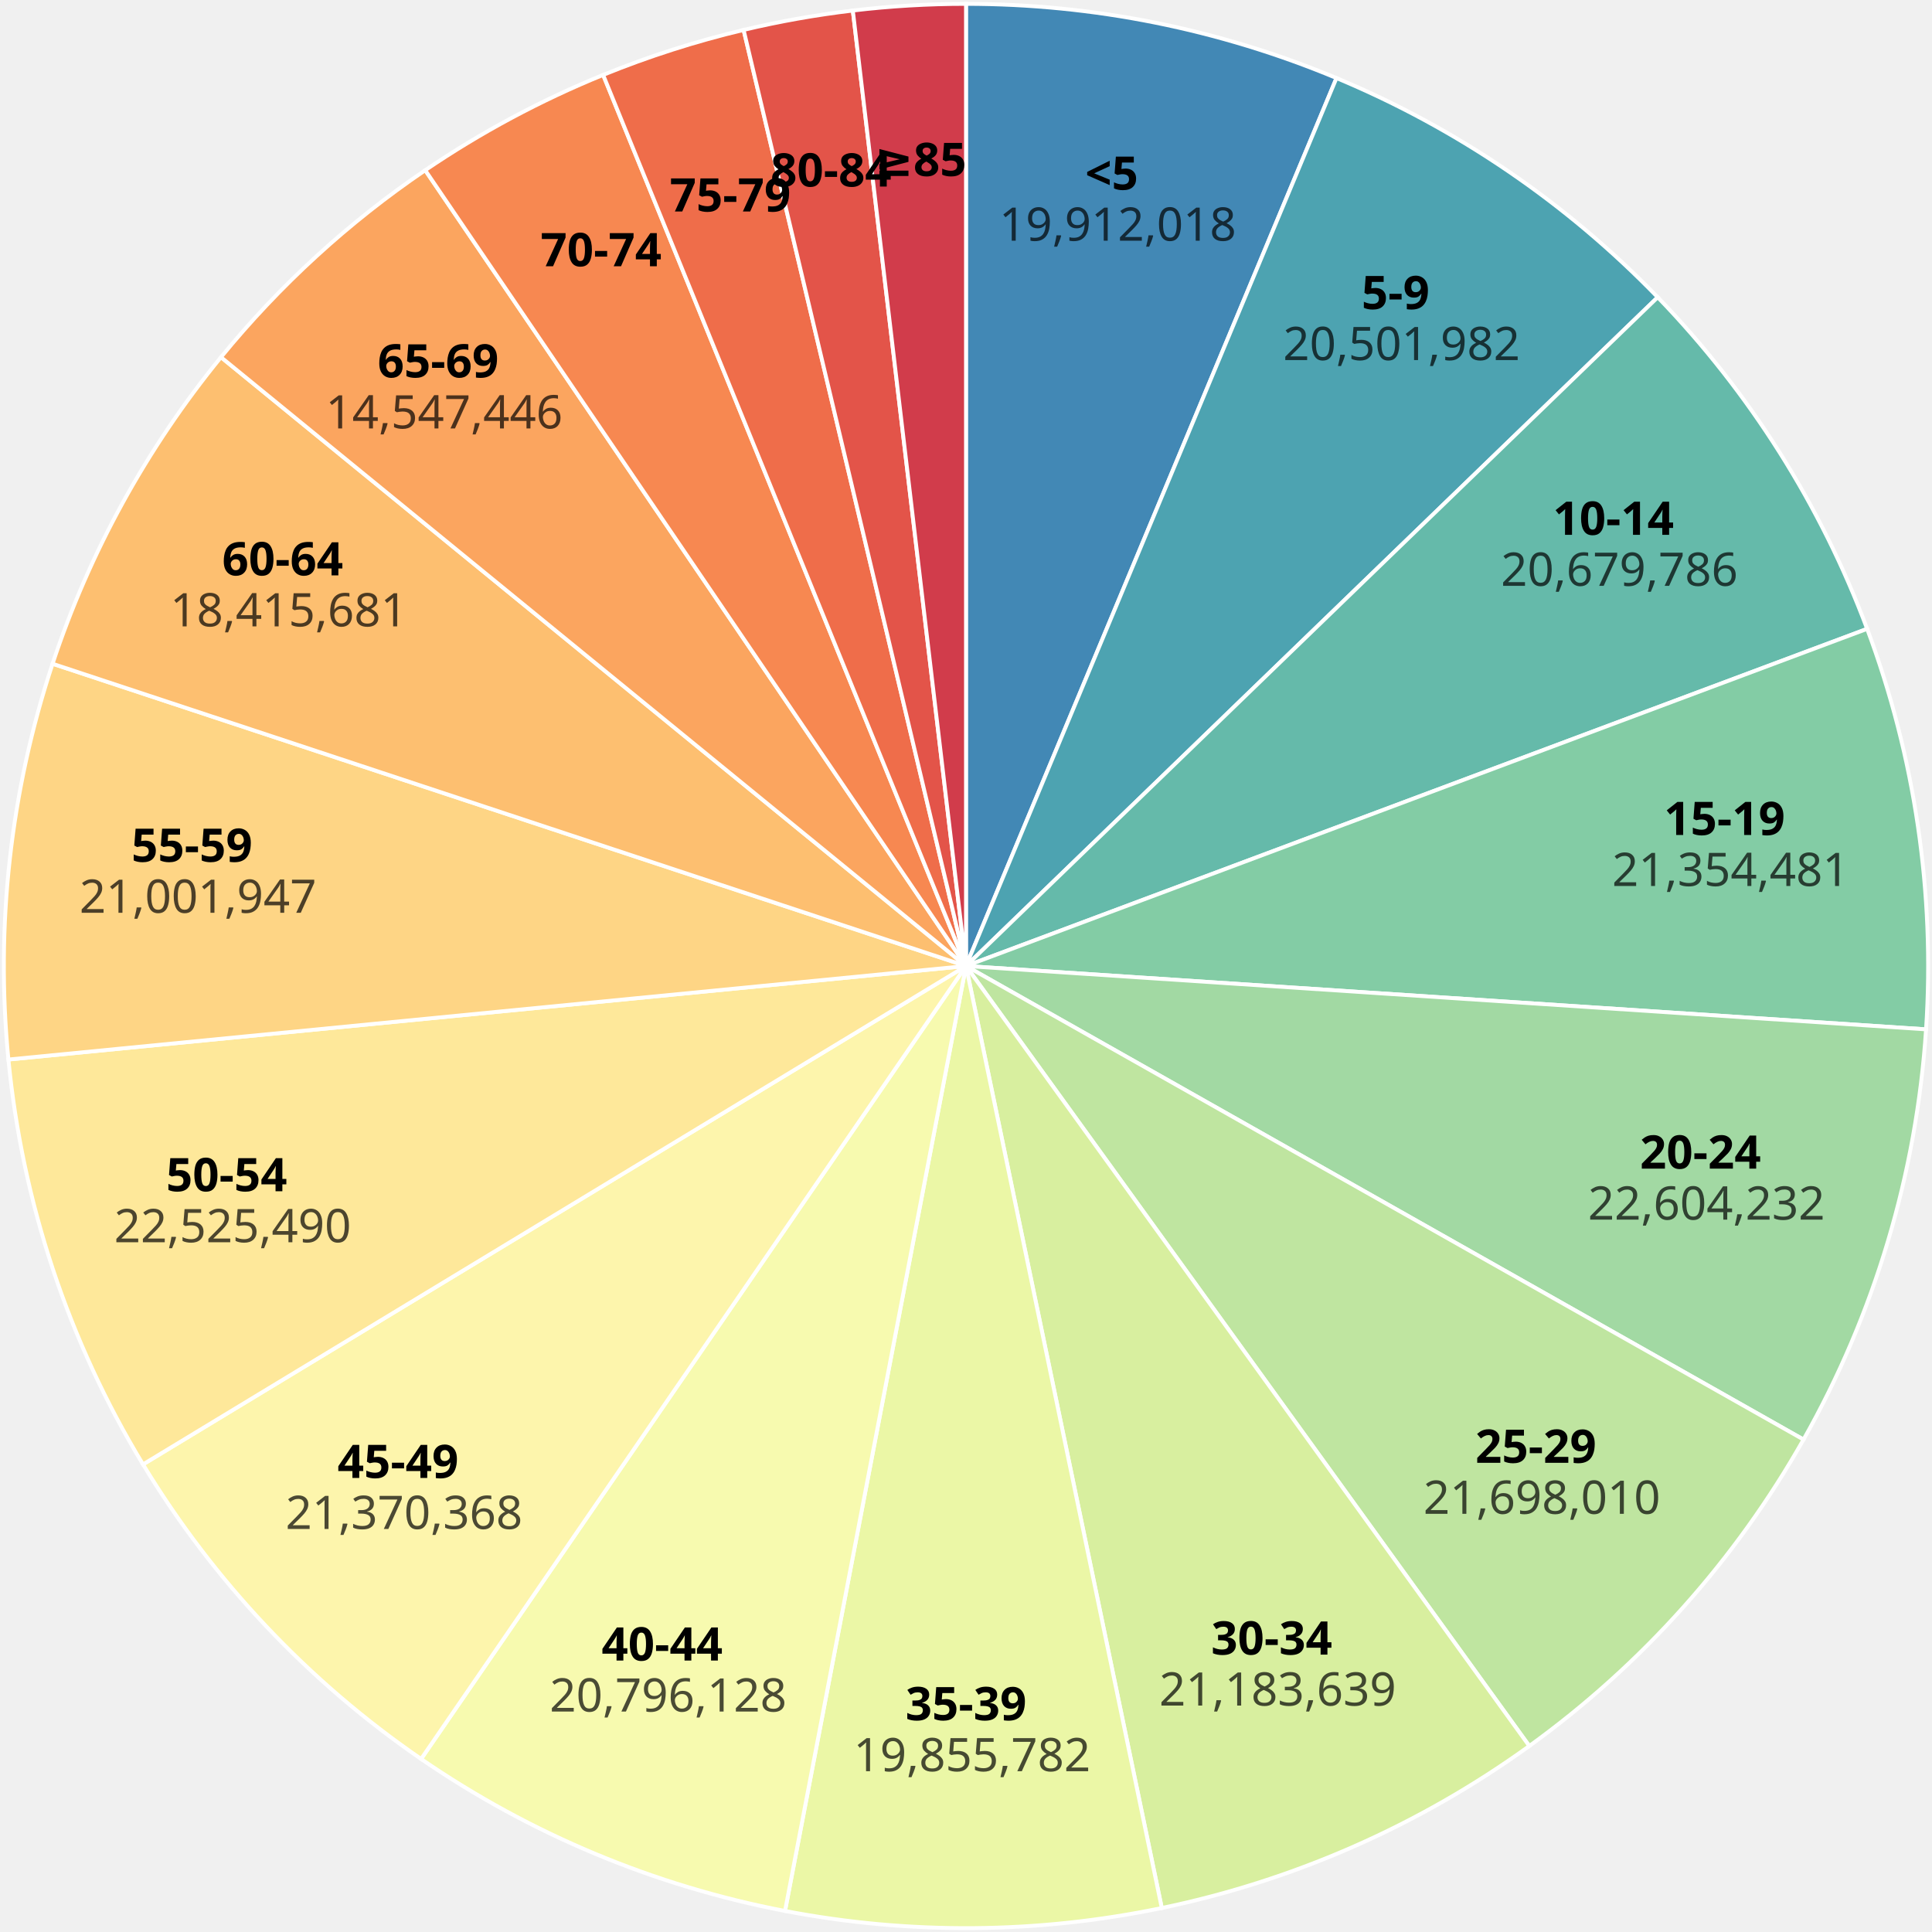
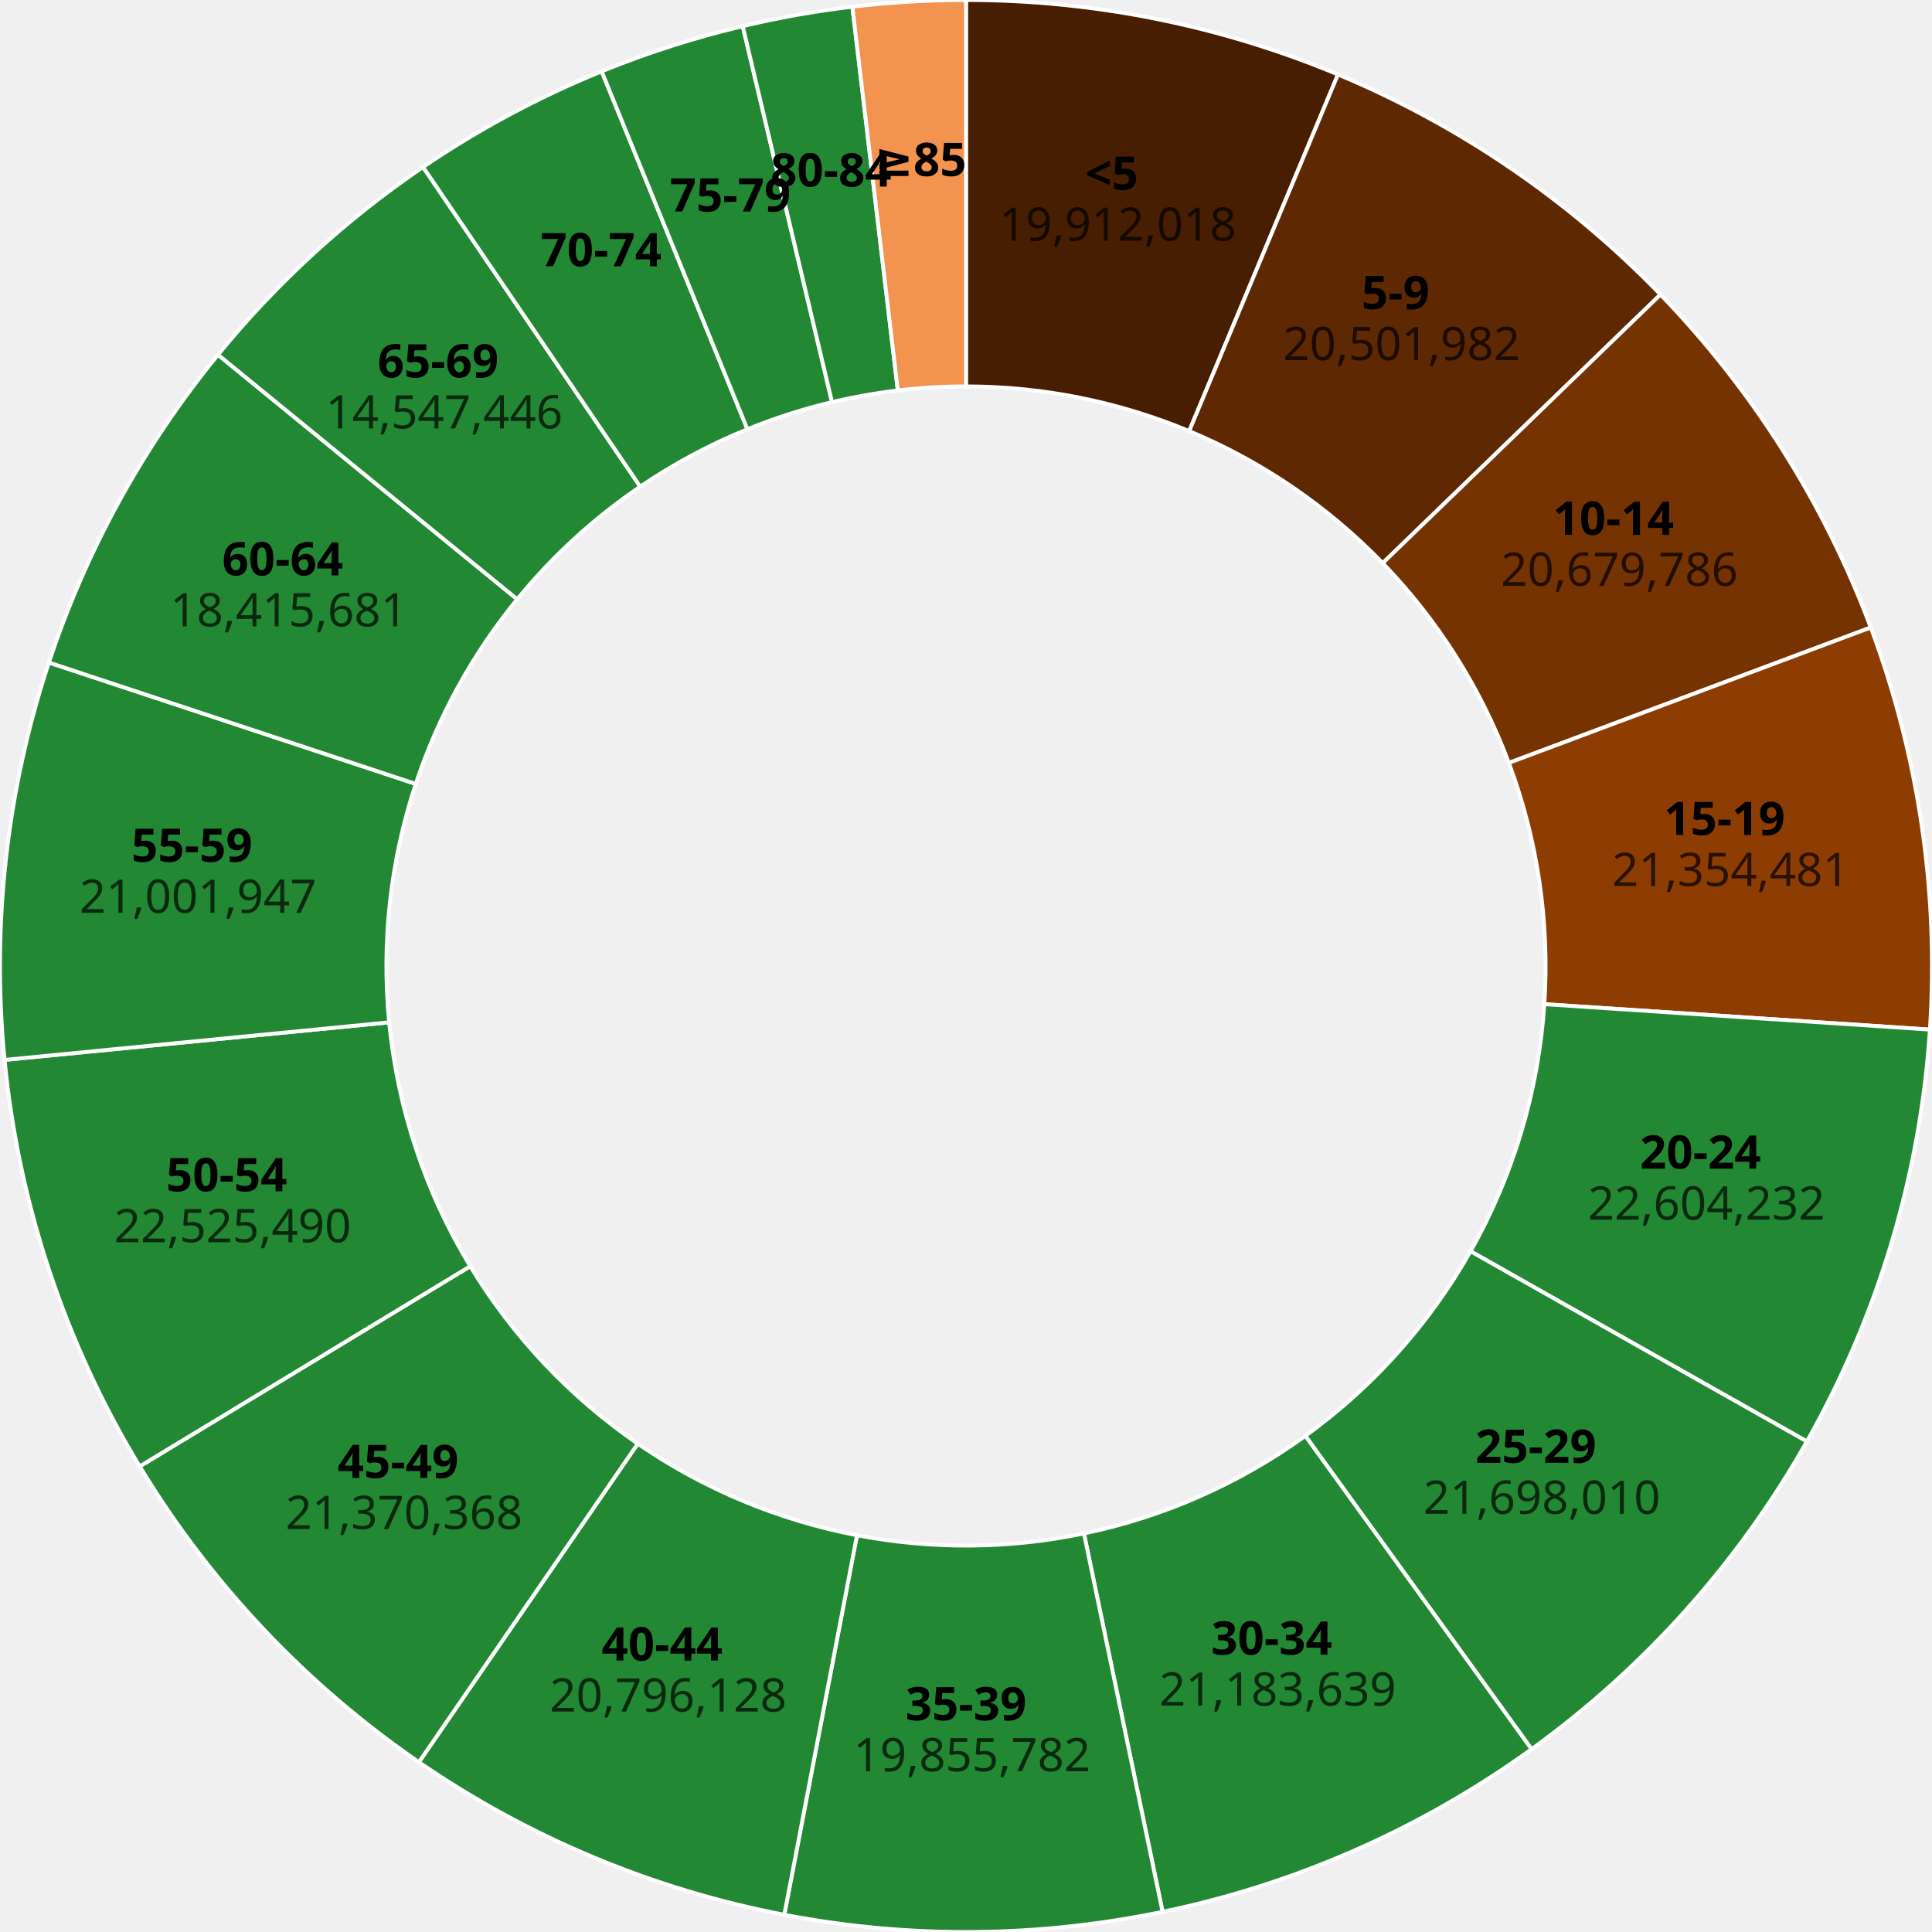
<svg xmlns="http://www.w3.org/2000/svg" width="500" height="500" viewBox="-250,-250,500,500">
  <g stroke="white">
-     <path fill="rgb(66, 136, 181)" d="M1.5246852649384548e-14,-249A249,249,0,0,1,95.881,-229.8L0,0Z" />
-     <path fill="rgb(77, 163, 177)" d="M95.881,-229.8A249,249,0,0,1,179.014,-173.075L0,0Z" />
-     <path fill="rgb(101, 186, 170)" d="M179.014,-173.075A249,249,0,0,1,233.212,-87.253L0,0Z" />
-     <path fill="rgb(131, 204, 165)" d="M233.212,-87.253A249,249,0,0,1,248.46,16.396L0,0Z" />
-     <path fill="rgb(162, 217, 163)" d="M248.46,16.396A249,249,0,0,1,216.75,122.558L0,0Z" />
-     <path fill="rgb(191, 229, 160)" d="M216.75,122.558A249,249,0,0,1,145.78,201.864L0,0Z" />
-     <path fill="rgb(216, 239, 159)" d="M145.78,201.864A249,249,0,0,1,50.671,243.79L0,0Z" />
-     <path fill="rgb(235, 247, 166)" d="M50.671,243.79A249,249,0,0,1,-46.837,244.555L0,0Z" />
-     <path fill="rgb(247, 250, 175)" d="M-46.837,244.555A249,249,0,0,1,-141.018,205.219L0,0Z" />
-     <path fill="rgb(253, 245, 172)" d="M-141.018,205.219A249,249,0,0,1,-212.989,128.983L0,0Z" />
-     <path fill="rgb(254, 232, 154)" d="M-212.989,128.983A249,249,0,0,1,-247.821,24.204L0,0Z" />
-     <path fill="rgb(254, 213, 133)" d="M-247.821,24.204A249,249,0,0,1,-236.394,-78.222L0,0Z" />
-     <path fill="rgb(253, 191, 112)" d="M-236.394,-78.222A249,249,0,0,1,-192.81,-157.56L0,0Z" />
-     <path fill="rgb(251, 165, 95)" d="M-192.81,-157.56A249,249,0,0,1,-139.955,-205.946L0,0Z" />
-     <path fill="rgb(247, 136, 81)" d="M-139.955,-205.946A249,249,0,0,1,-93.908,-230.613L0,0Z" />
-     <path fill="rgb(239, 109, 74)" d="M-93.908,-230.613A249,249,0,0,1,-57.555,-242.257L0,0Z" />
-     <path fill="rgb(227, 84, 73)" d="M-57.555,-242.257A249,249,0,0,1,-29.287,-247.272L0,0Z" />
-     <path fill="rgb(209, 60, 75)" d="M-29.287,-247.272A249,249,0,0,1,-4.574055794815364e-14,-249L0,0Z" />
+     <path fill="#471E01" d="M1.5308084989341916e-14,-250A250,250,0,0,1,96.266,-230.723L57.759,-138.434A150,150,0,0,0,9.184850993605149e-15,-150Z" />
+     <path fill="#5E2802" d="M96.266,-230.723A250,250,0,0,1,179.733,-173.77L107.84,-104.262A150,150,0,0,0,57.759,-138.434Z" />
+     <path fill="#763302" d="M179.733,-173.77A250,250,0,0,1,234.149,-87.604L140.489,-52.562A150,150,0,0,0,107.84,-104.262Z" />
+     <path fill="#8E3D02" d="M234.149,-87.604A250,250,0,0,1,249.457,16.462L149.674,9.877A150,150,0,0,0,140.489,-52.562Z" />
+     <path fill="#283" d="M249.457,16.462A250,250,0,0,1,217.62,123.05L130.572,73.83A150,150,0,0,0,149.674,9.877Z" />
+     <path fill="#283" d="M217.62,123.05A250,250,0,0,1,146.366,202.675L87.819,121.605A150,150,0,0,0,130.572,73.83Z" />
+     <path fill="#283" d="M146.366,202.675A250,250,0,0,1,50.875,244.769L30.525,146.861A150,150,0,0,0,87.819,121.605Z" />
+     <path fill="#283" d="M50.875,244.769A250,250,0,0,1,-47.026,245.537L-28.215,147.322A150,150,0,0,0,30.525,146.861Z" />
+     <path fill="#283" d="M-47.026,245.537A250,250,0,0,1,-141.585,206.043L-84.951,123.626A150,150,0,0,0,-28.215,147.322Z" />
+     <path fill="#283" d="M-141.585,206.043A250,250,0,0,1,-213.845,129.501L-128.307,77.7A150,150,0,0,0,-84.951,123.626Z" />
+     <path fill="#283" d="M-213.845,129.501A250,250,0,0,1,-248.816,24.301L-149.29,14.58A150,150,0,0,0,-128.307,77.7Z" />
+     <path fill="#283" d="M-248.816,24.301A250,250,0,0,1,-237.344,-78.536L-142.406,-47.122A150,150,0,0,0,-149.29,14.58Z" />
+     <path fill="#283" d="M-237.344,-78.536A250,250,0,0,1,-193.585,-158.193L-116.151,-94.916A150,150,0,0,0,-142.406,-47.122Z" />
+     <path fill="#283" d="M-193.585,-158.193A250,250,0,0,1,-140.517,-206.773L-84.31,-124.064A150,150,0,0,0,-116.151,-94.916Z" />
+     <path fill="#283" d="M-140.517,-206.773A250,250,0,0,1,-94.285,-231.539L-56.571,-138.923A150,150,0,0,0,-84.31,-124.064Z" />
+     <path fill="#283" d="M-94.285,-231.539A250,250,0,0,1,-57.786,-243.23L-34.672,-145.938A150,150,0,0,0,-56.571,-138.923Z" />
+     <path fill="#283" d="M-57.786,-243.23A250,250,0,0,1,-29.405,-248.265L-17.643,-148.959A150,150,0,0,0,-34.672,-145.938Z" />
+     <path fill="#F2934F" d="M-29.405,-248.265A250,250,0,0,1,-4.5924254968025744e-14,-250L-2.7554552980815446e-14,-150A150,150,0,0,0,-17.643,-148.959Z" />
  </g>
  <g font-family="sans-serif" font-size="12" text-anchor="middle">
    <text transform="translate(39.27081,-196.1066)">
      <tspan y="-0.4em" font-weight="bold">&lt;5</tspan>
      <tspan x="0" y="0.7em" fill-opacity="0.7">19,912,018</tspan>
    </text>
    <text transform="translate(112.7254,-165.2059)">
      <tspan y="-0.4em" font-weight="bold">5-9</tspan>
      <tspan x="0" y="0.7em" fill-opacity="0.7">20,501,982</tspan>
    </text>
    <text transform="translate(169.1023,-106.7914)">
      <tspan y="-0.4em" font-weight="bold">10-14</tspan>
      <tspan x="0" y="0.7em" fill-opacity="0.7">20,679,786</tspan>
    </text>
    <text transform="translate(197.8705,-29.10811)">
      <tspan y="-0.4em" font-weight="bold">15-19</tspan>
      <tspan x="0" y="0.7em" fill-opacity="0.7">21,354,481</tspan>
    </text>
    <text transform="translate(191.6341,57.23951)">
      <tspan y="-0.4em" font-weight="bold">20-24</tspan>
      <tspan x="0" y="0.7em" fill-opacity="0.7">22,604,232</tspan>
    </text>
    <text transform="translate(149.0374,133.3711)">
      <tspan y="-0.4em" font-weight="bold">25-29</tspan>
      <tspan x="0" y="0.7em" fill-opacity="0.7">21,698,010</tspan>
    </text>
    <text transform="translate(80.67281,183.0079)">
      <tspan y="-0.4em" font-weight="bold">30-34</tspan>
      <tspan x="0" y="0.7em" fill-opacity="0.7">21,183,639</tspan>
    </text>
    <text transform="translate(1.570096,199.9938)">
      <tspan y="-0.4em" font-weight="bold">35-39</tspan>
      <tspan x="0" y="0.7em" fill-opacity="0.7">19,855,782</tspan>
    </text>
    <text transform="translate(-77.0803,184.5498)">
      <tspan y="-0.4em" font-weight="bold">40-44</tspan>
      <tspan x="0" y="0.7em" fill-opacity="0.7">20,796,128</tspan>
    </text>
    <text transform="translate(-145.4311,137.2945)">
      <tspan y="-0.4em" font-weight="bold">45-49</tspan>
      <tspan x="0" y="0.7em" fill-opacity="0.7">21,370,368</tspan>
    </text>
    <text transform="translate(-189.7882,63.09085)">
      <tspan y="-0.4em" font-weight="bold">50-54</tspan>
      <tspan x="0" y="0.7em" fill-opacity="0.7">22,525,490</tspan>
    </text>
    <text transform="translate(-198.767,-22.17419)">
      <tspan y="-0.4em" font-weight="bold">55-59</tspan>
      <tspan x="0" y="0.7em" fill-opacity="0.7">21,001,947</tspan>
    </text>
    <text transform="translate(-175.2915,-96.29589)">
      <tspan y="-0.4em" font-weight="bold">60-64</tspan>
      <tspan x="0" y="0.7em" fill-opacity="0.7">18,415,681</tspan>
    </text>
    <text transform="translate(-135.046,-147.5214)">
      <tspan y="-0.4em" font-weight="bold">65-69</tspan>
      <tspan x="0" y="0.7em" fill-opacity="0.7">14,547,446</tspan>
    </text>
    <text transform="translate(-94.44189,-176.2973)">
      <tspan y="-0.4em" font-weight="bold">70-74</tspan>
    </text>
    <text transform="translate(-61.00801,-190.4679)">
      <tspan y="-0.4em" font-weight="bold">75-79</tspan>
    </text>
    <text transform="translate(-34.93443,-196.9253)">
      <tspan y="-0.4em" font-weight="bold">80-84</tspan>
    </text>
    <text transform="translate(-11.78228,-199.6526)">
      <tspan y="-0.4em" font-weight="bold">≥85</tspan>
    </text>
  </g>
</svg>
